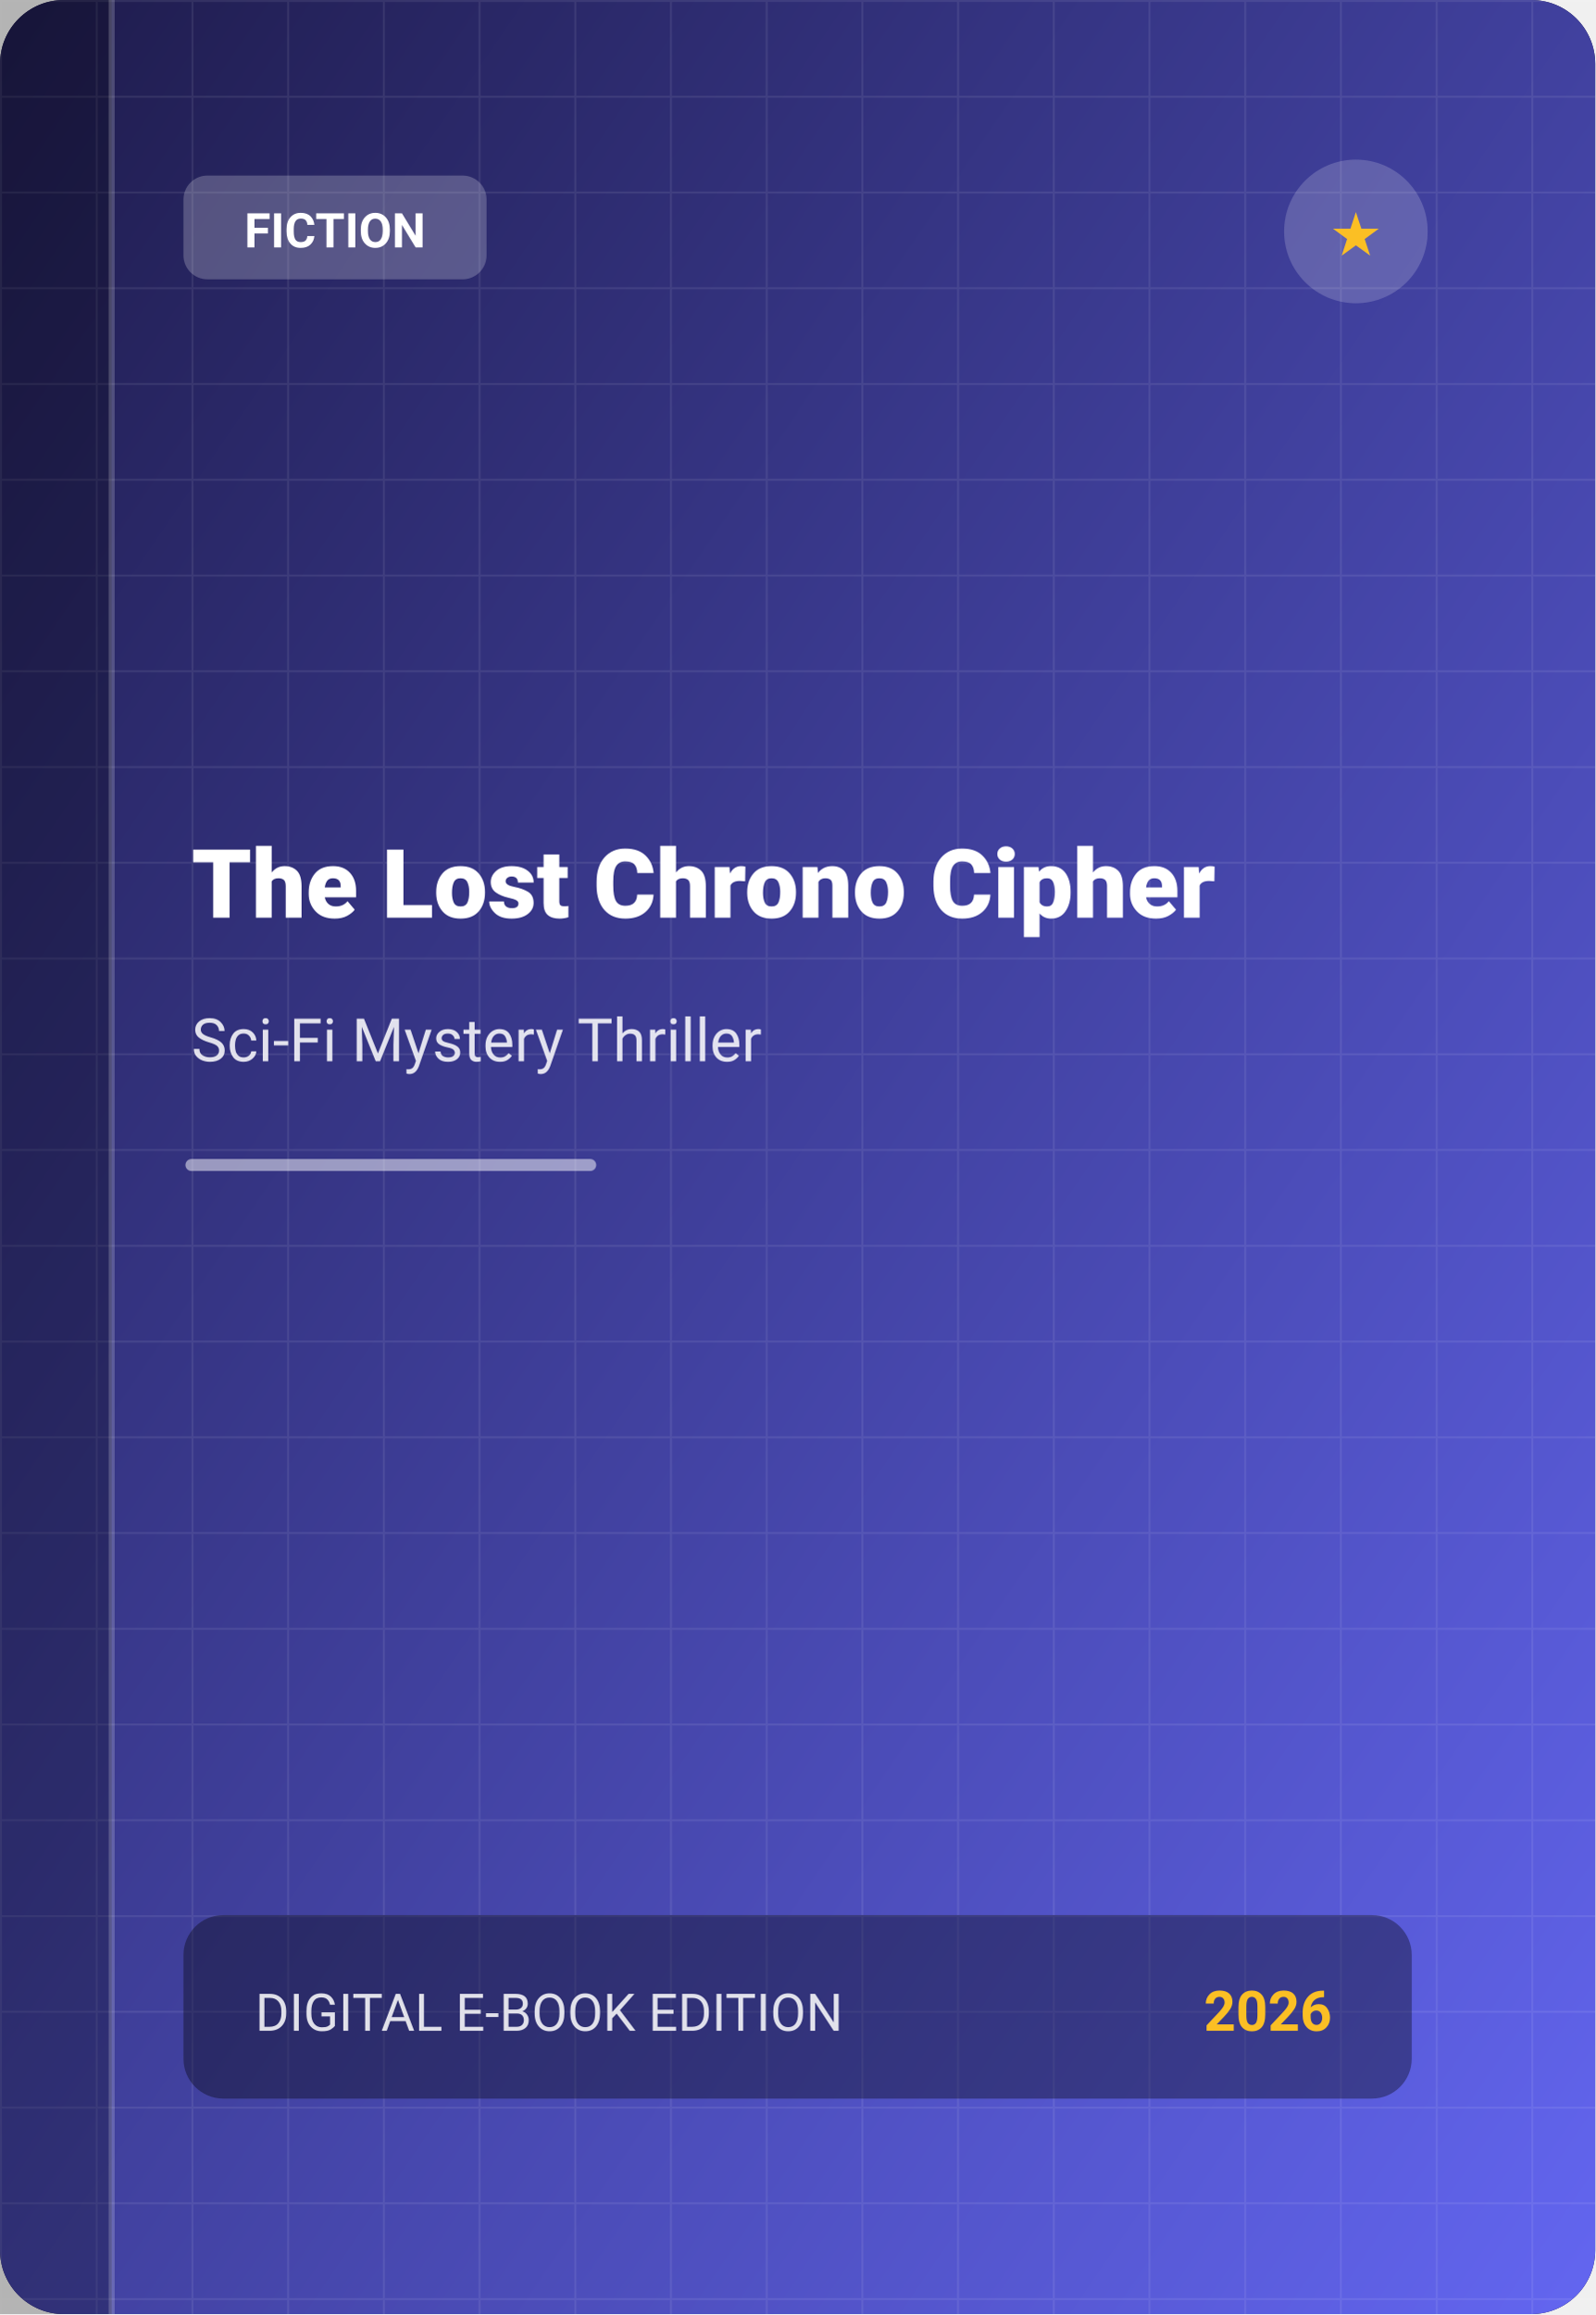
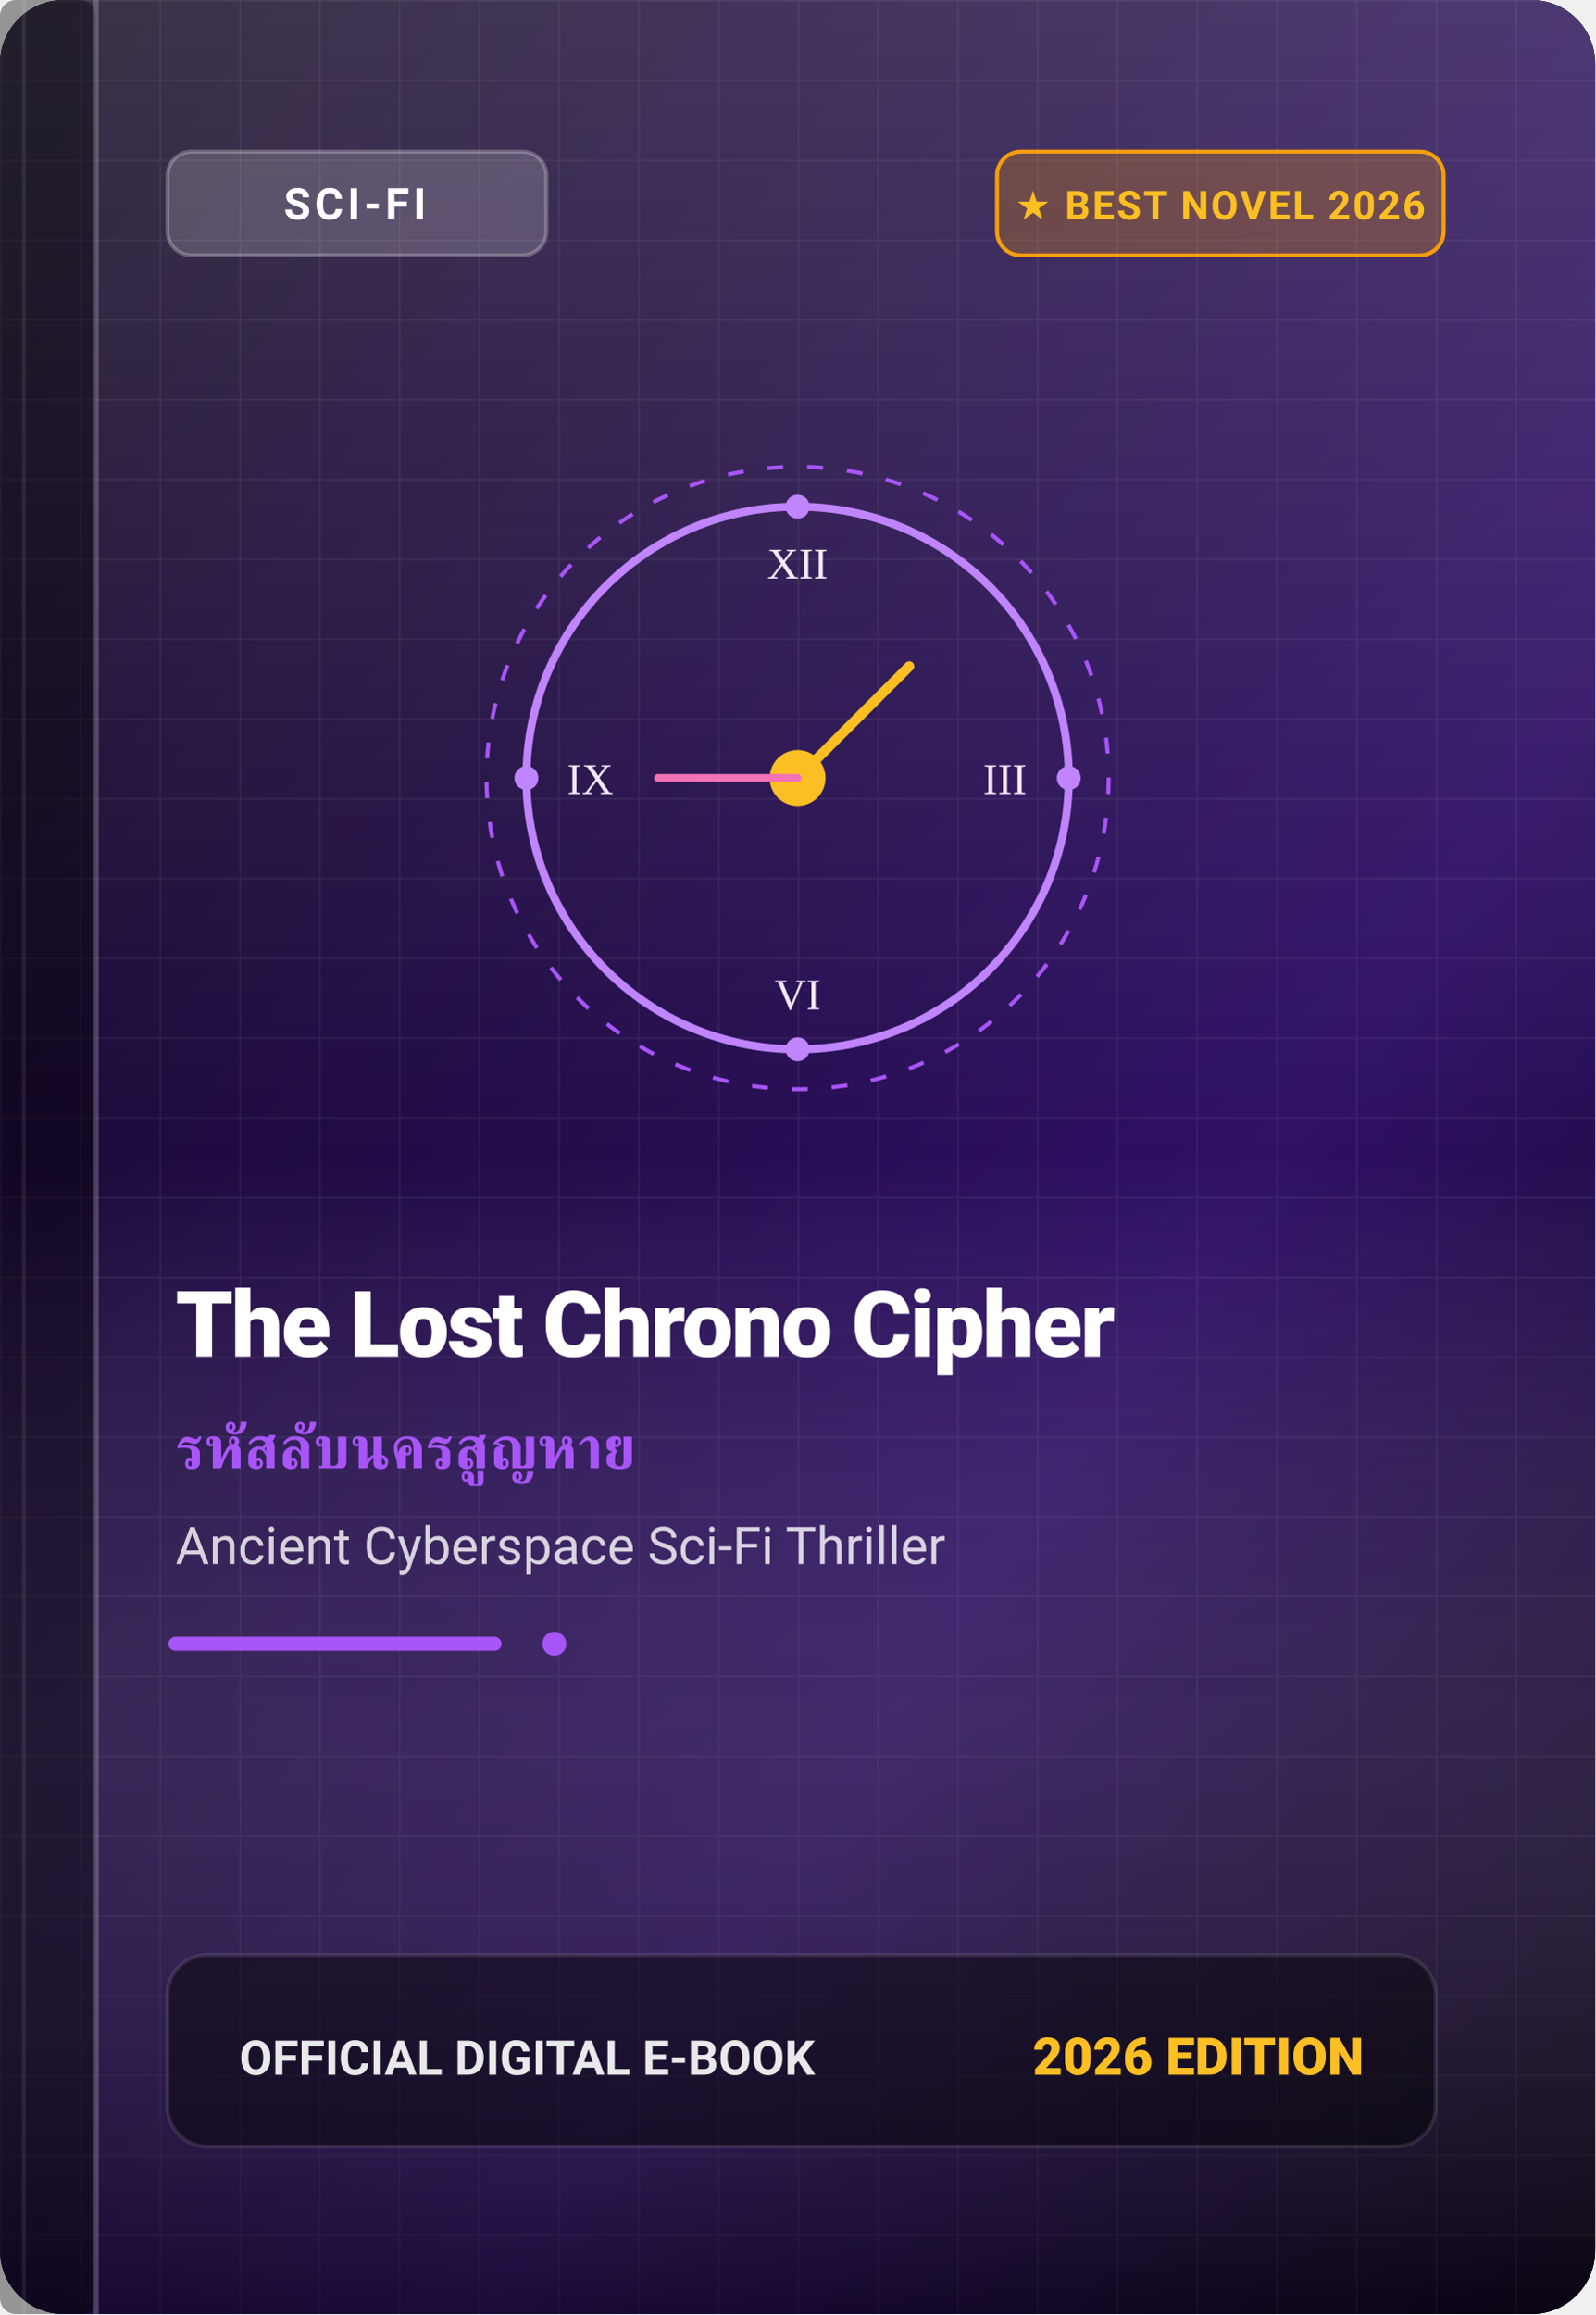
<svg xmlns="http://www.w3.org/2000/svg" viewBox="0 0 400 580" width="400" height="580">
  <defs>
-     <linearGradient id="grad_book8" x1="0%" y1="0%" x2="100%" y2="100%">
-       <stop offset="0%" stop-color="#1e1b4b" />
-       <stop offset="100%" stop-color="#6366f1" />
+     <linearGradient id="bg_book8" x1="0%" y1="0%" x2="100%" y2="100%">
+       <stop offset="0%" stop-color="#0f051d" />
+       <stop offset="65%" stop-color="#2e1065" />
+       <stop offset="100%" stop-color="#0f051d" />
    </linearGradient>
-     <pattern id="grid_book8" width="24" height="24" patternUnits="userSpaceOnUse">
-       <path d="M 24 0 L 0 0 0 24" fill="none" stroke="rgba(255,255,255,0.08)" stroke-width="1" />
+     <linearGradient id="highlight_book8" x1="0%" y1="0%" x2="0%" y2="100%">
+       <stop offset="0%" stop-color="#ffffff" stop-opacity="0.18" />
+       <stop offset="50%" stop-color="#ffffff" stop-opacity="0" />
+       <stop offset="100%" stop-color="#000000" stop-opacity="0.45" />
+     </linearGradient>
+     <pattern id="pat_book8" width="20" height="20" patternUnits="userSpaceOnUse">
+       <path d="M 20 0 L 0 0 0 20" fill="none" stroke="rgba(255,255,255,0.06)" stroke-width="0.8" />
    </pattern>
+     <filter id="glow_book8" x="-20%" y="-20%" width="140%" height="140%">
+       <feGaussianBlur stdDeviation="6" result="blur" />
+       <feComposite in="SourceGraphic" in2="blur" operator="over" />
+     </filter>
  </defs>
-   <rect width="400" height="580" rx="16" fill="#1e1b4b" />
-   <rect width="400" height="580" rx="16" fill="url(#grad_book8)" />
-   <rect width="400" height="580" fill="url(#grid_book8)" />
-   <rect x="0" y="0" width="28" height="580" fill="rgba(0,0,0,0.25)" />
-   <line x1="28" y1="0" x2="28" y2="580" stroke="rgba(255,255,255,0.2)" stroke-width="1.5" />
-   <rect x="46" y="44" width="76" height="26" rx="6" fill="rgba(255,255,255,0.22)" />
-   <text x="84" y="62" fill="#ffffff" font-family="'Segoe UI', Roboto, sans-serif" font-weight="bold" font-size="12" text-anchor="middle">FICTION</text>
-   <circle cx="340" cy="58" r="18" fill="rgba(255,255,255,0.18)" />
-   <text x="340" y="64" fill="#fbbf24" font-family="'Segoe UI', Roboto, sans-serif" font-weight="bold" font-size="15" text-anchor="middle">★</text>
-   <g transform="translate(48, 230)">
-     <text x="0" y="0" fill="#ffffff" font-family="'Segoe UI', Roboto, sans-serif" font-weight="800" font-size="24">The Lost Chrono Cipher</text>
-     <text x="0" y="36" fill="rgba(255,255,255,0.85)" font-family="'Segoe UI', Roboto, sans-serif" font-size="15">Sci-Fi Mystery Thriller</text>
-     <line x1="0" y1="62" x2="100" y2="62" stroke="rgba(255,255,255,0.5)" stroke-width="3" stroke-linecap="round" />
+   <rect width="400" height="580" rx="16" fill="#0f051d" />
+   <rect width="400" height="580" rx="16" fill="url(#bg_book8)" />
+   <rect width="400" height="580" rx="16" fill="url(#pat_book8)" />
+   <rect width="400" height="580" rx="16" fill="url(#highlight_book8)" />
+   <rect x="0" y="0" width="24" height="580" rx="4" fill="rgba(0,0,0,0.38)" />
+   <line x1="24" y1="0" x2="24" y2="580" stroke="rgba(255,255,255,0.22)" stroke-width="1.5" />
+   <line x1="6" y1="0" x2="6" y2="580" stroke="rgba(255,255,255,0.08)" stroke-width="1" />
+   <rect x="42" y="38" width="95" height="26" rx="6" fill="rgba(255,255,255,0.18)" stroke="rgba(255,255,255,0.25)" stroke-width="1" />
+   <text x="89" y="55" fill="#ffffff" font-family="'Segoe UI', Roboto, sans-serif" font-weight="bold" font-size="11" text-anchor="middle" letter-spacing="1">SCI-FI</text>
+   <rect x="250" y="38" width="112" height="26" rx="6" fill="rgba(245,158,11,0.25)" stroke="#f59e0b" stroke-width="1" />
+   <text x="306" y="55" fill="#fbbf24" font-family="'Segoe UI', Roboto, sans-serif" font-weight="bold" font-size="10" text-anchor="middle" letter-spacing="0.5">★ BEST NOVEL 2026</text>
+   <g transform="translate(200, 195)">
+     <circle cx="0" cy="0" r="68" fill="none" stroke="#c084fc" stroke-width="2" />
+     <circle cx="0" cy="0" r="78" fill="none" stroke="#a855f7" stroke-width="1" stroke-dasharray="4 6" />
+     <text x="0" y="-50" fill="#f3e8ff" font-family="'Times New Roman', serif" font-size="11" text-anchor="middle">XII</text>
+     <text x="52" y="4" fill="#f3e8ff" font-family="'Times New Roman', serif" font-size="11" text-anchor="middle">III</text>
+     <text x="0" y="58" fill="#f3e8ff" font-family="'Times New Roman', serif" font-size="11" text-anchor="middle">VI</text>
+     <text x="-52" y="4" fill="#f3e8ff" font-family="'Times New Roman', serif" font-size="11" text-anchor="middle">IX</text>
+     <circle cx="0" cy="0" r="7" fill="#fbbf24" />
+     <line x1="0" y1="0" x2="28" y2="-28" stroke="#fbbf24" stroke-width="2.5" stroke-linecap="round" />
+     <line x1="0" y1="0" x2="-35" y2="0" stroke="#f472b6" stroke-width="2" stroke-linecap="round" />
+     <circle cx="-68" cy="0" r="3" fill="#c084fc" />
+     <circle cx="68" cy="0" r="3" fill="#c084fc" />
+     <circle cx="0" cy="-68" r="3" fill="#c084fc" />
+     <circle cx="0" cy="68" r="3" fill="#c084fc" />
  </g>
-   <rect x="46" y="480" width="308" height="46" rx="10" fill="rgba(0,0,0,0.35)" />
-   <text x="64" y="509" fill="rgba(255,255,255,0.85)" font-family="'Segoe UI', Roboto, sans-serif" font-size="13">DIGITAL E-BOOK EDITION</text>
-   <text x="334" y="509" fill="#fbbf24" font-family="'Segoe UI', Roboto, sans-serif" font-weight="bold" font-size="14" text-anchor="end">2026</text>
+   <g transform="translate(44, 340)">
+     <text x="0" y="0" fill="#ffffff" font-family="'Segoe UI', Roboto, Helvetica, sans-serif" font-weight="900" font-size="23" letter-spacing="-0.5">The Lost Chrono Cipher</text>
+     <text x="0" y="28" fill="#a855f7" font-family="'Segoe UI', 'Sarabun', sans-serif" font-weight="bold" font-size="15">รหัสลับนครสูญหาย</text>
+     <text x="0" y="52" fill="rgba(255,255,255,0.8)" font-family="'Segoe UI', Roboto, sans-serif" font-size="13">Ancient Cyberspace Sci-Fi Thriller</text>
+     <line x1="0" y1="72" x2="80" y2="72" stroke="#a855f7" stroke-width="3.5" stroke-linecap="round" />
+     <circle cx="95" cy="72" r="3" fill="#a855f7" />
+   </g>
+   <rect x="42" y="490" width="318" height="48" rx="10" fill="rgba(0,0,0,0.45)" stroke="rgba(255,255,255,0.1)" stroke-width="1" />
+   <text x="60" y="520" fill="rgba(255,255,255,0.9)" font-family="'Segoe UI', Roboto, sans-serif" font-size="12" font-weight="bold">OFFICIAL DIGITAL E-BOOK</text>
+   <text x="342" y="520" fill="#fbbf24" font-family="'Segoe UI', Roboto, sans-serif" font-weight="900" font-size="13" text-anchor="end">2026 EDITION</text>
</svg>
